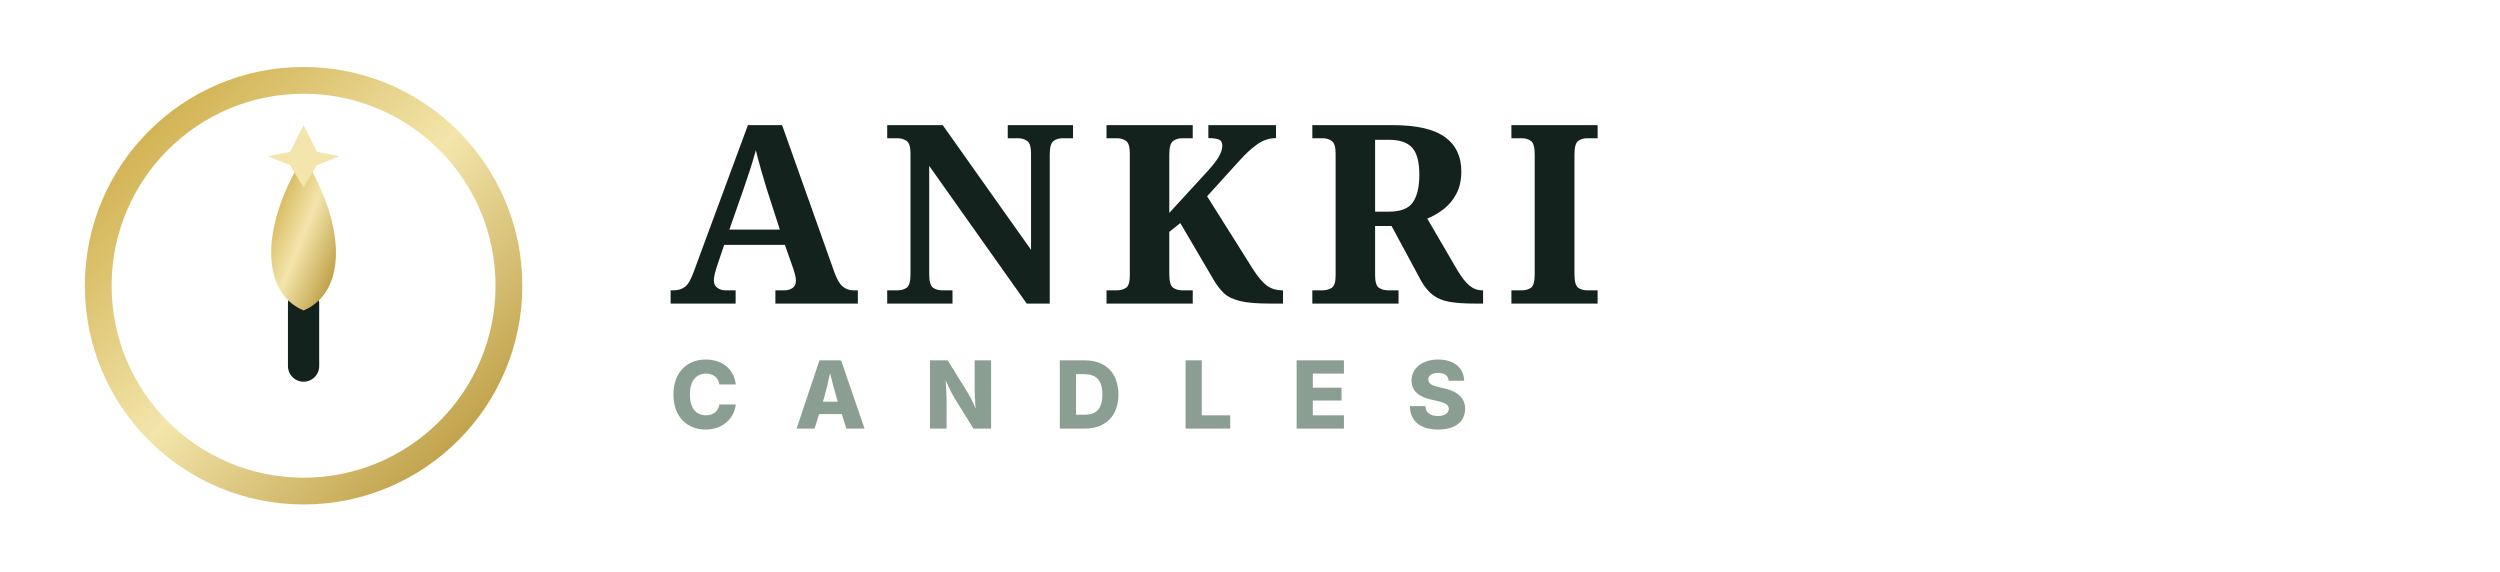
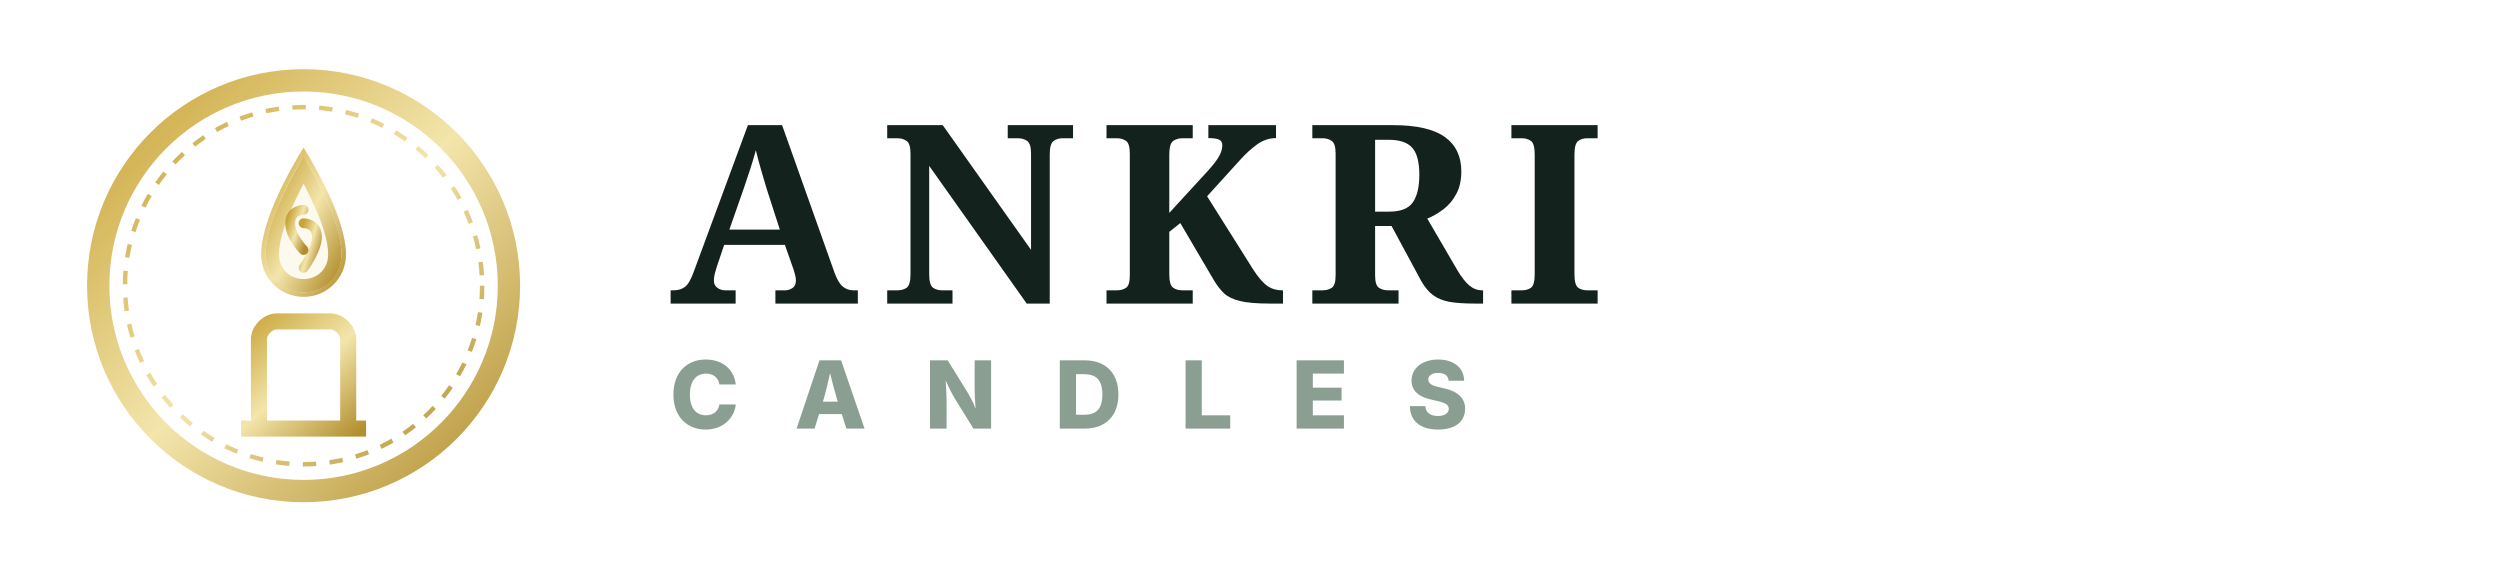
<svg xmlns="http://www.w3.org/2000/svg" viewBox="0 0 280 64" width="100%" height="100%">
  <defs>
    <linearGradient id="luxuryGold" x1="0%" y1="0%" x2="100%" y2="100%">
      <stop offset="0%" stop-color="#C8A338" />
      <stop offset="50%" stop-color="#F3E5AB" />
      <stop offset="100%" stop-color="#B28E2E" />
    </linearGradient>
  </defs>
  <g transform="translate(8, 6)">
-     <circle cx="26" cy="26" r="23" fill="none" stroke="url(#luxuryGold)" stroke-width="3" />
-     <line x1="26" y1="35" x2="26" y2="28" stroke="#13221C" stroke-width="3.5" stroke-linecap="round" />
-     <path d="M 26 12 C 21.5 19.5 21.5 26.5 26 28.5 C 30.5 26.5 30.5 19.5 26 12 Z" fill="url(#luxuryGold)" stroke="url(#luxuryGold)" stroke-width="0.5" />
-     <path d="M 26 8 L 27.5 11 L 30 11.5 L 27.5 12.5 L 26 15 L 24.5 12.5 L 22 11.5 L 24.5 11 Z" fill="#F3E5AB" />
+     <circle cx="26" cy="26" r="23" fill="none" stroke="url(#luxuryGold)" stroke-width="2.5" />
+     <circle cx="26" cy="26" r="20" fill="none" stroke="url(#luxuryGold)" stroke-width="0.5" stroke-dasharray="1.5, 1.5" />
+     <path d="M 19 42 L 33 42 M 21 42 L 21 32 C 21 31, 22 30, 23 30 L 29 30 C 30 30, 31 31, 31 32 L 31 42" fill="none" stroke="url(#luxuryGold)" stroke-width="1.8" stroke-linejoin="round" />
+     <line x1="26" y1="30" x2="26" y2="25" stroke="url(#luxuryGold)" stroke-width="1.5" stroke-linecap="round" />
+     <path d="M 26 11 C 29 16, 30.5 20, 30.5 22.5 C 30.5 25, 28.5 27, 26 27 C 23.5 27, 21.5 25, 21.5 22.5 C 21.5 20, 23 16, 26 11 Z" fill="rgba(243, 229, 171, 0.2)" stroke="url(#luxuryGold)" stroke-width="0.5" />
+     <path d="M 26 13 C 28.5 17.5, 29.5 20.5, 29.5 22.5 C 29.5 24.5, 28 26, 26 26 C 24 26, 22.5 24.5, 22.5 22.5 C 22.5 20.5, 23.5 17.5, 26 13 Z" fill="none" stroke="url(#luxuryGold)" stroke-width="1.5" />
+     <path d="M 26 24 C 26 24, 27.5 22, 27.5 20.5 C 27.5 19, 26 19, 26 19" fill="none" stroke="url(#luxuryGold)" stroke-width="1.1" stroke-linecap="round" />
+     <path d="M 26 22 C 26 22, 24.5 20.5, 24.5 19 C 24.5 17.5, 26 17.5, 26 17.5" fill="none" stroke="url(#luxuryGold)" stroke-width="1.1" stroke-linecap="round" />
  </g>
  <text x="75" y="34" font-family="'Cormorant Garamond', 'Playfair Display', serif" font-size="28" font-weight="900" fill="#13221C" letter-spacing="2.5">ANKRI</text>
  <text x="75" y="48" font-family="'Jost', 'Inter', sans-serif" font-size="10.5" font-weight="800" fill="#8A9E92" letter-spacing="6.5">CANDLES</text>
</svg>
